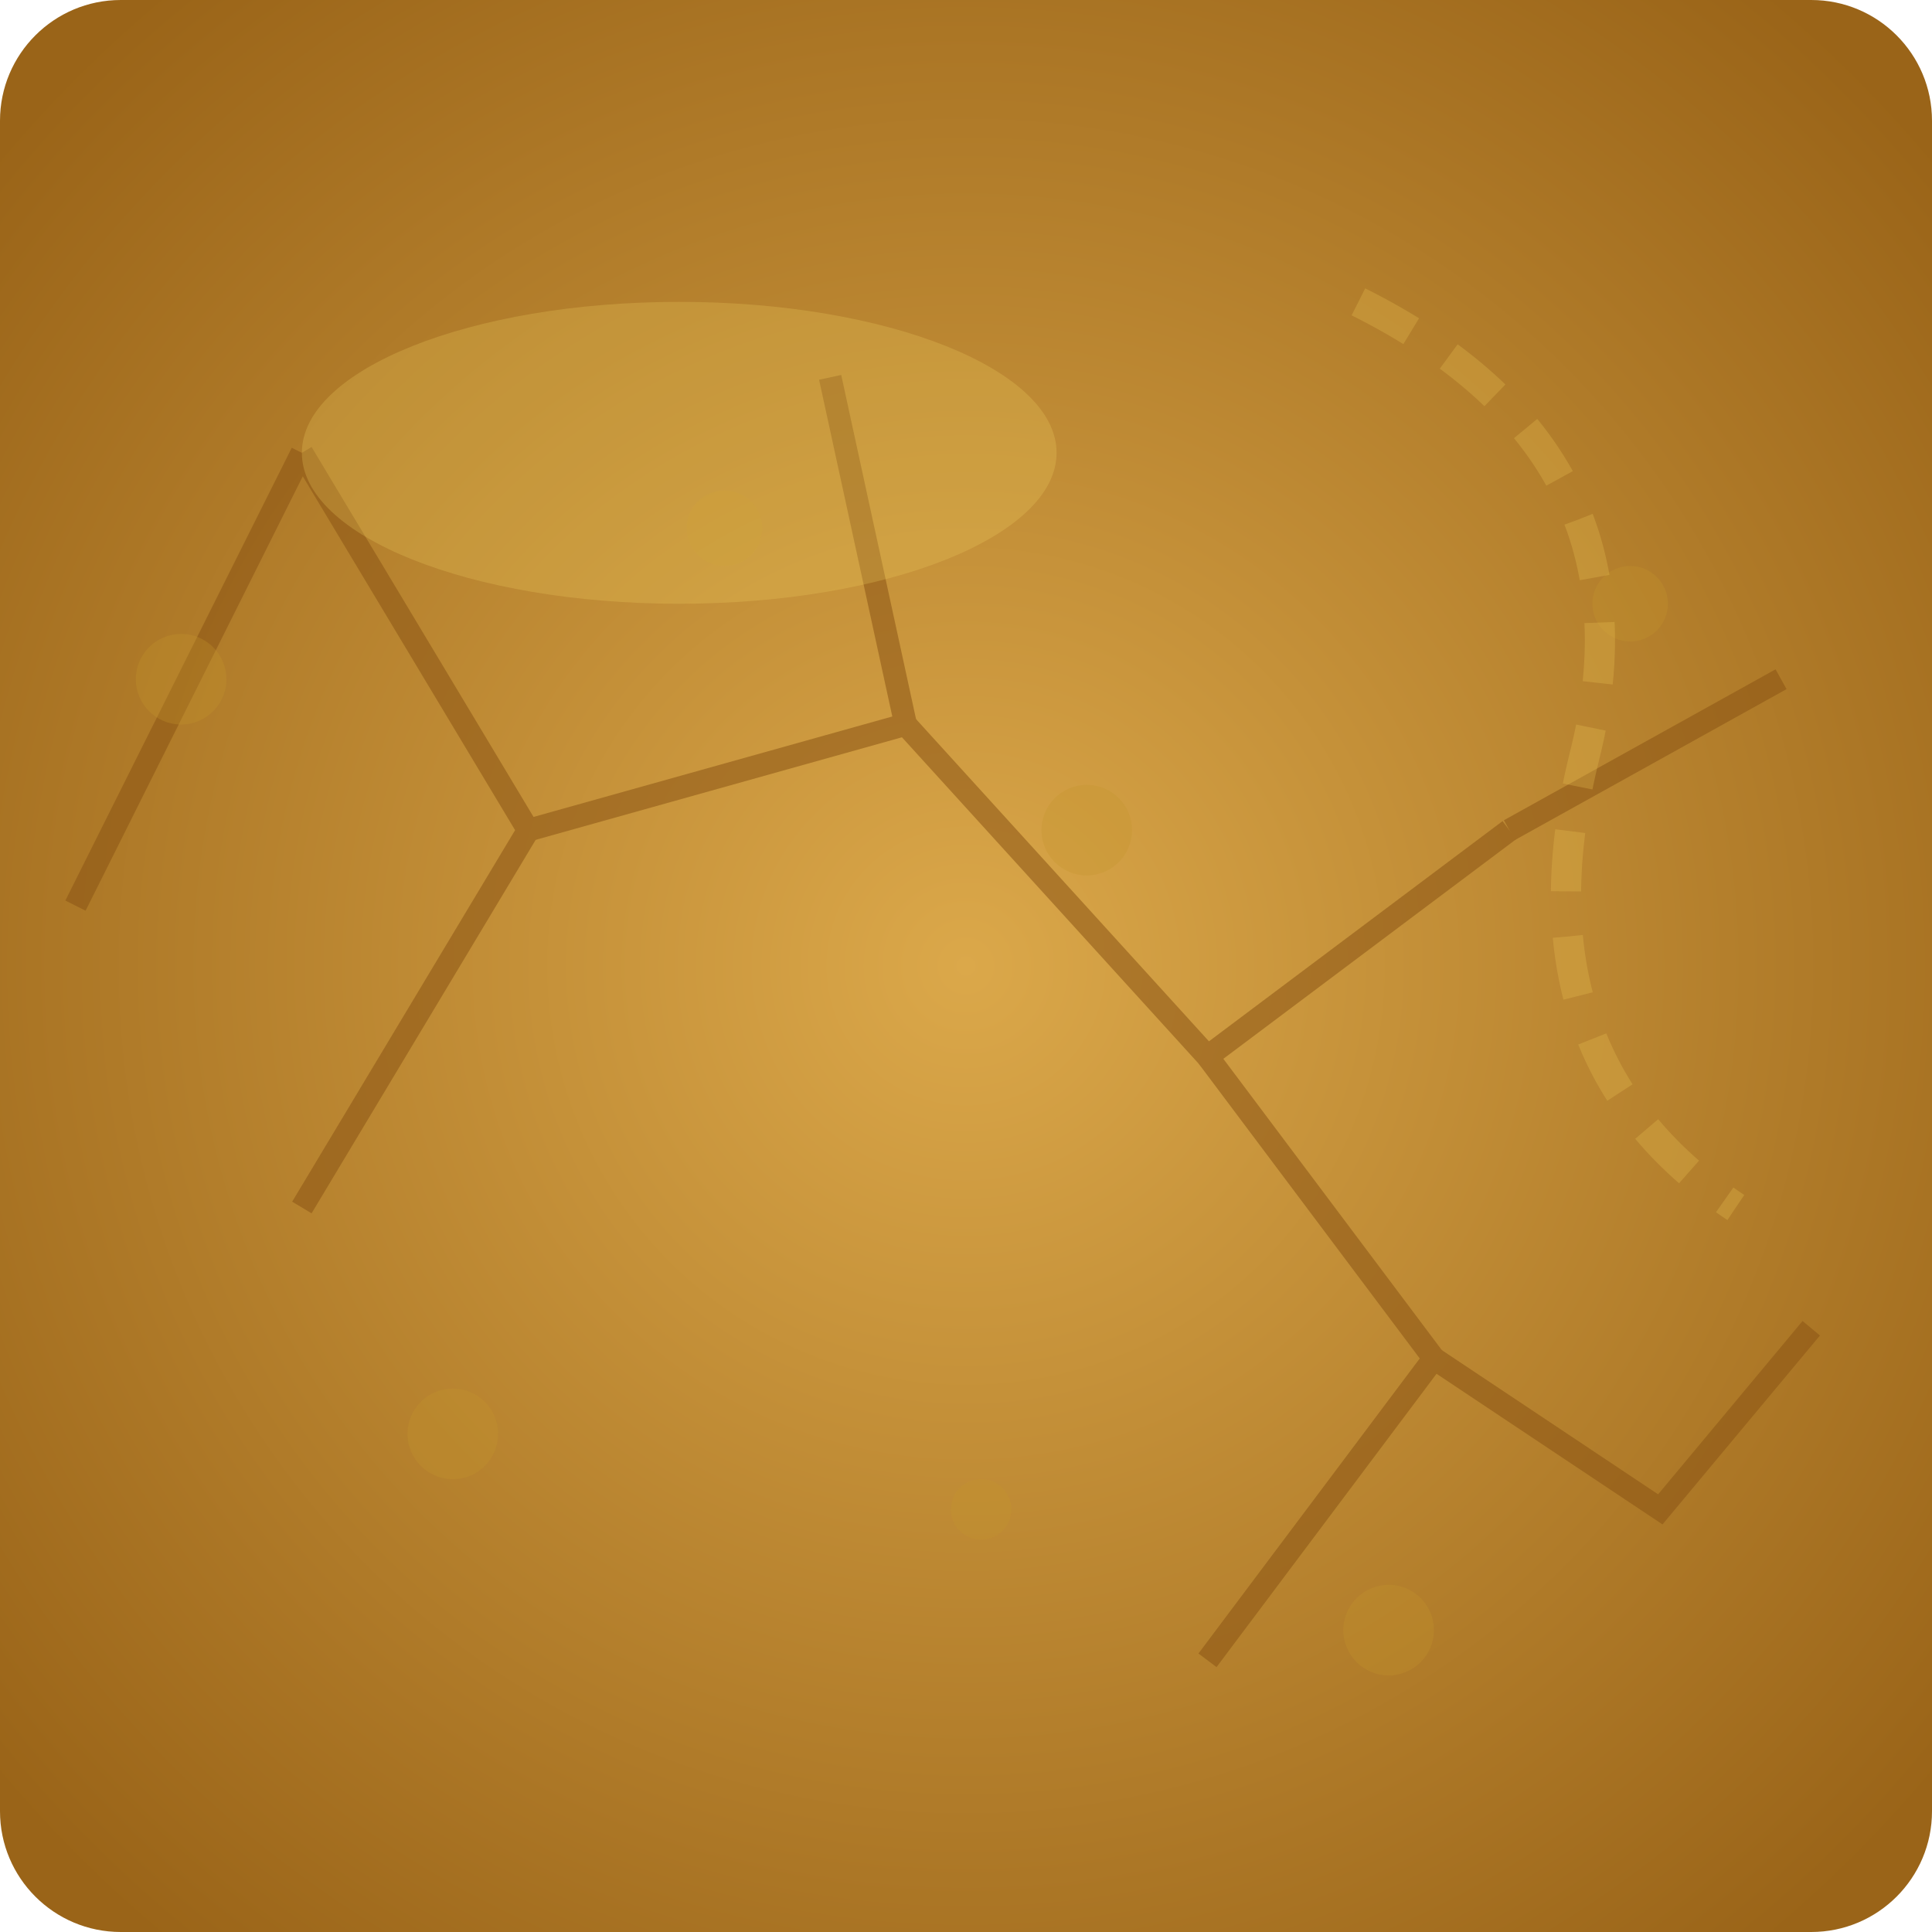
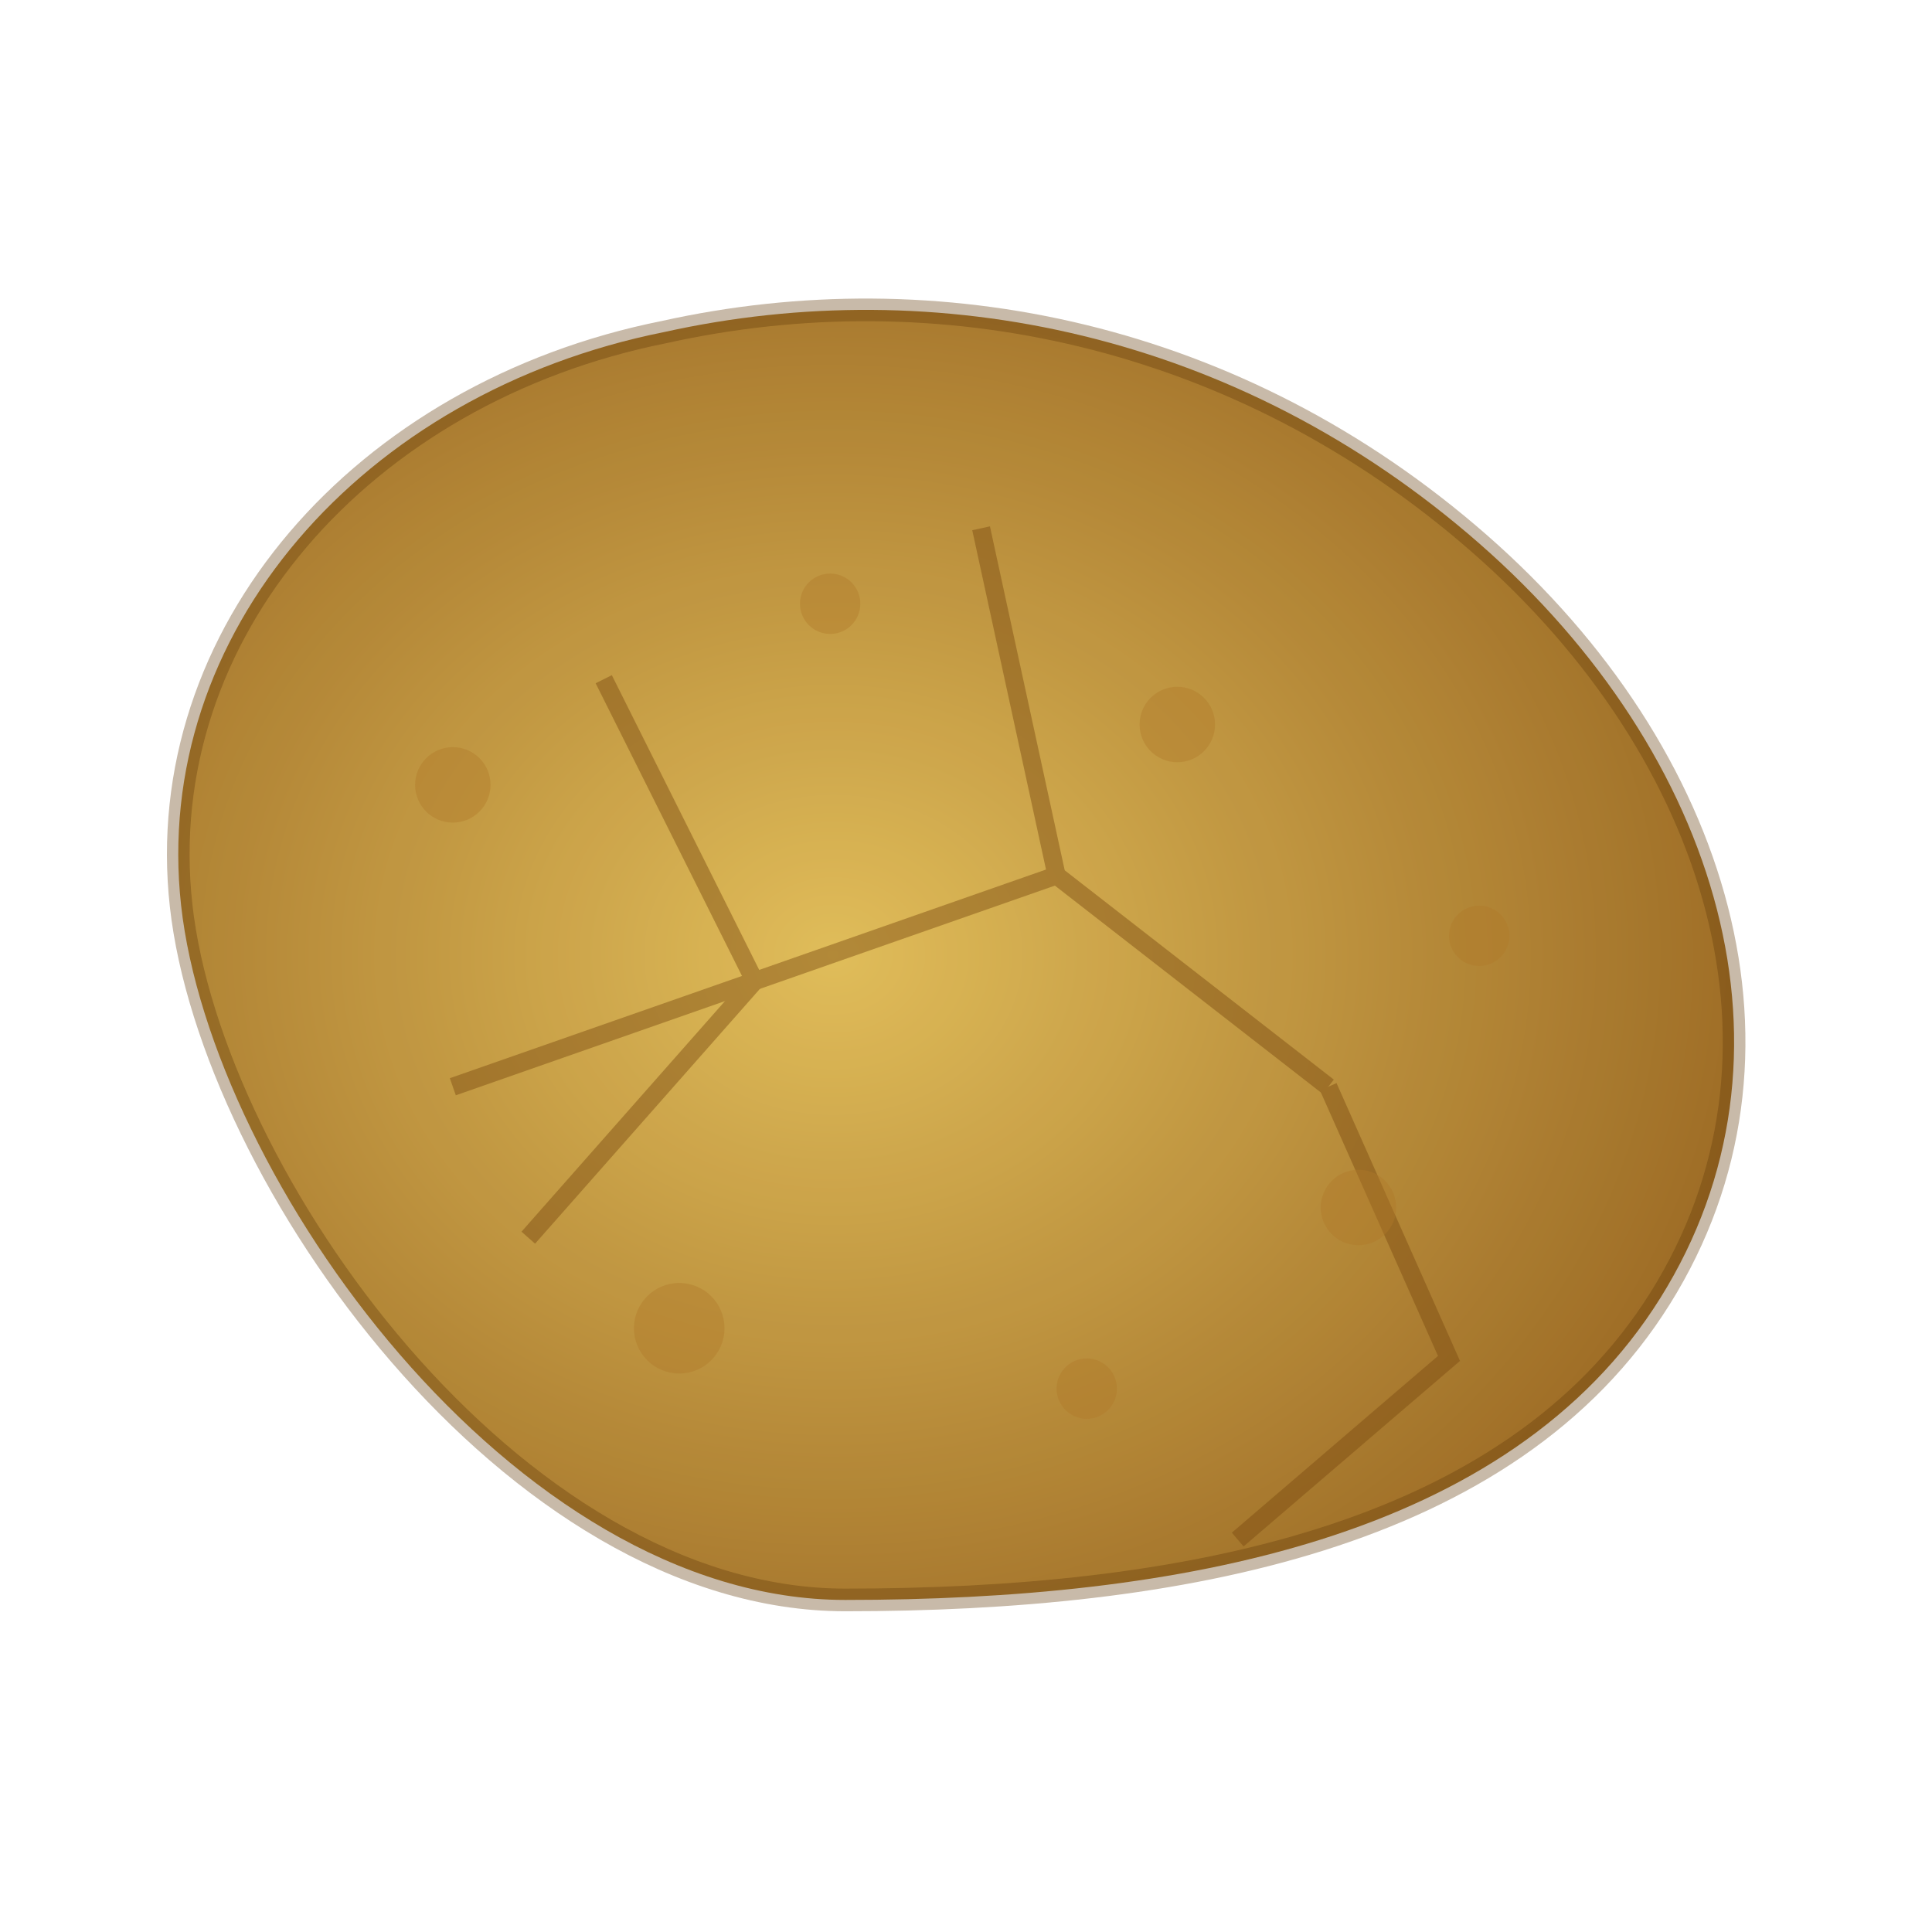
<svg xmlns="http://www.w3.org/2000/svg" width="128" height="128" viewBox="0 0 128 128">
  <defs>
-     <radialGradient id="bg" cx="50%" cy="50%" r="65%">
-       <stop offset="0%" stop-color="#dba84a" />
-       <stop offset="100%" stop-color="#9a6418" />
+     <radialGradient id="g" cx="42%" cy="50%" r="62%">
+       <stop offset="0%" stop-color="#deb84e" />
+       <stop offset="100%" stop-color="#956015" />
    </radialGradient>
+     <clipPath id="c">
+       <path d="M12 60 C10 42 24 26 44 22 C62 18 82 22 98 36 C114 50 120 70 110 86 C100 102 78 110 56 106 C34 102 14 78 12 60Z" />
+     </clipPath>
  </defs>
-   <rect width="128" height="128" fill="url(#bg)" rx="8" />
-   <g stroke="#8a5414" stroke-width="1.5" fill="none" opacity="0.55">
-     <path d="M20 30 L35 55 L20 80" />
-     <path d="M35 55 L60 48 L80 70 L100 55" />
-     <path d="M60 48 L55 25" />
-     <path d="M80 70 L95 90 L80 110" />
-     <path d="M100 55 L118 45" />
-     <path d="M5 60 L20 30" />
-     <path d="M95 90 L110 100 L120 88" />
+   <path d="M12 60 C10 42 24 26 44 22 C62 18 82 22 98 36 C114 50 120 70 110 86 C100 102 78 106 56 106 C34 106 14 78 12 60Z" fill="url(#g)" opacity="0.93" />
+   <g clip-path="url(#c)" stroke="#7a4a10" stroke-width="1.2" fill="none" opacity="0.45">
+     <path d="M40 45 L50 65 L35 82" />
+     <path d="M50 65 L70 58 L88 72" />
+     <path d="M70 58 L65 35" />
+     <path d="M88 72 L96 90 L82 102" />
+     <path d="M30 72 L50 65" />
  </g>
-   <g fill="#c4942a" opacity="0.3">
-     <circle cx="12" cy="45" r="3" />
-     <circle cx="48" cy="35" r="2.5" />
-     <circle cx="72" cy="55" r="3" />
-     <circle cx="108" cy="40" r="2.5" />
-     <circle cx="30" cy="95" r="3" />
-     <circle cx="65" cy="100" r="2" />
-     <circle cx="92" cy="108" r="3" />
+   <g clip-path="url(#c)" fill="#b07828" opacity="0.4">
+     <circle cx="30" cy="52" r="2.5" />
+     <circle cx="55" cy="40" r="2" />
+     <circle cx="78" cy="48" r="2.5" />
+     <circle cx="98" cy="62" r="2" />
+     <circle cx="45" cy="88" r="3" />
+     <circle cx="72" cy="92" r="2" />
+     <circle cx="90" cy="80" r="2.5" />
  </g>
-   <ellipse cx="45" cy="30" rx="25" ry="10" fill="#f0d060" opacity="0.25" />
-   <path d="M90 20 Q110 30 105 50 Q100 70 115 80" stroke="#e8c050" stroke-width="2" fill="none" opacity="0.3" stroke-dasharray="4,3" />
+   <path d="M12 60 C10 42 24 26 44 22 C62 18 82 22 98 36 C114 50 120 70 110 86 C100 102 78 106 56 106 C34 106 14 78 12 60Z" fill="none" stroke="#603808" stroke-width="1.5" opacity="0.35" />
</svg>
